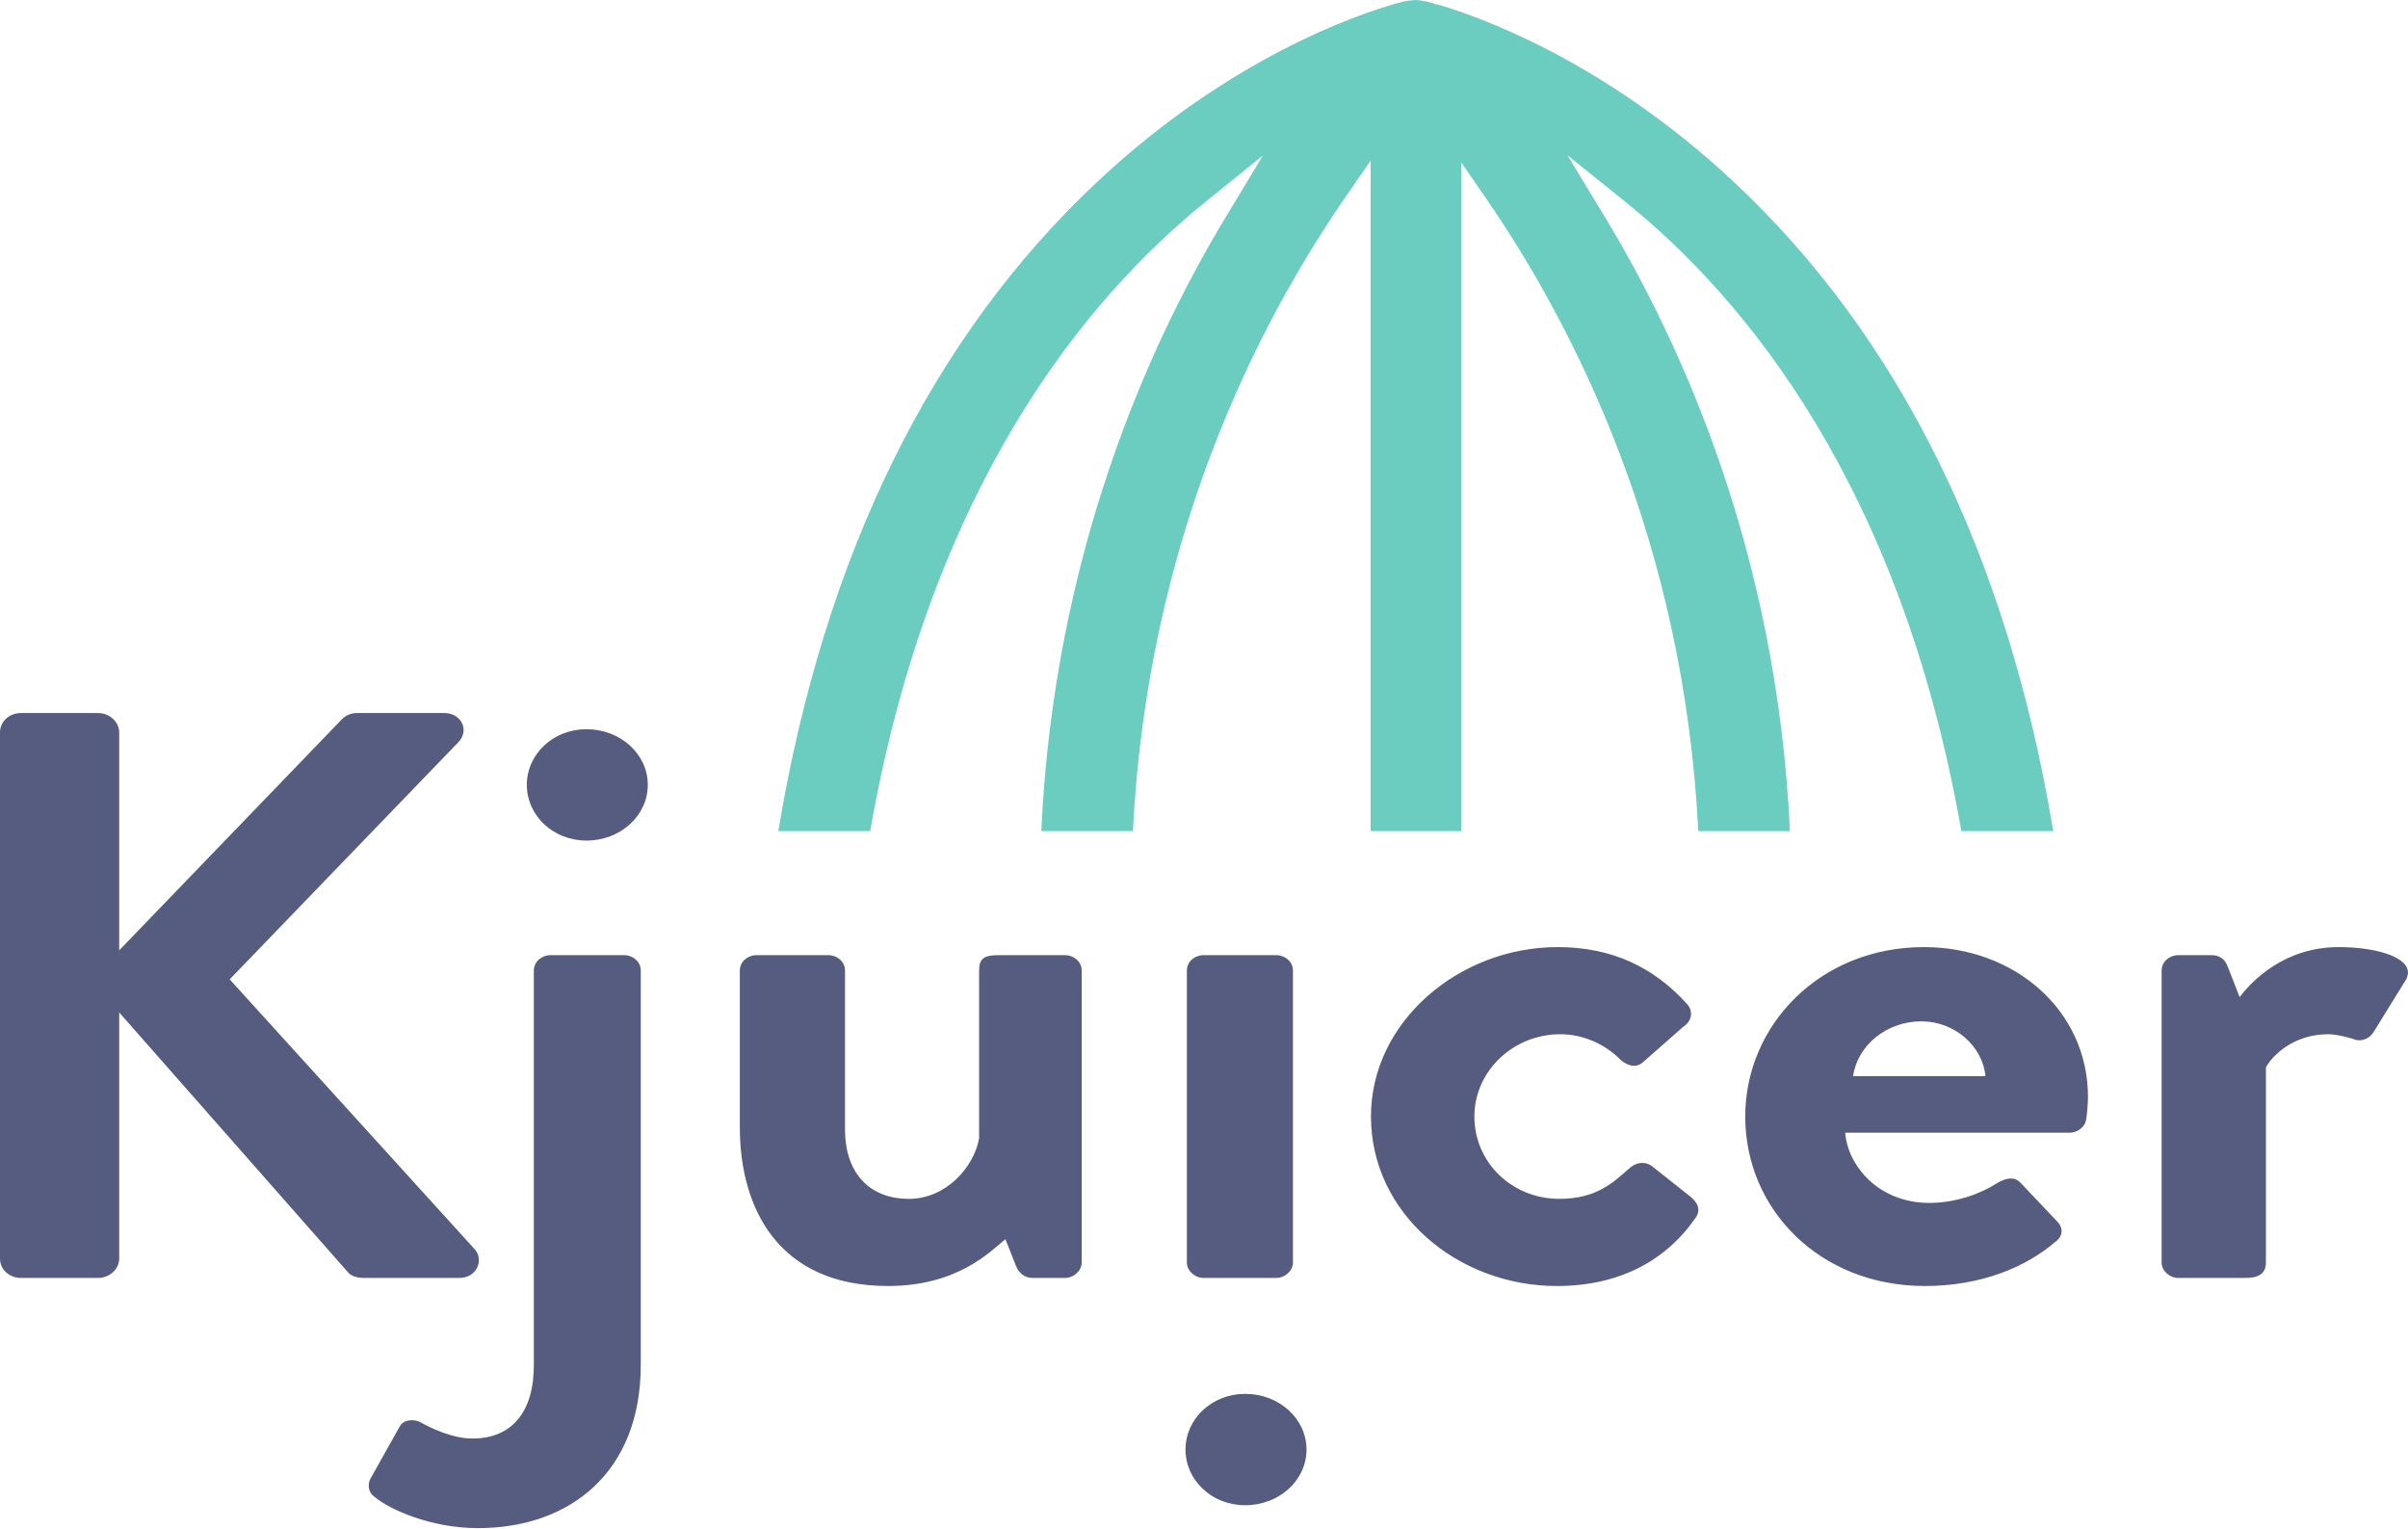
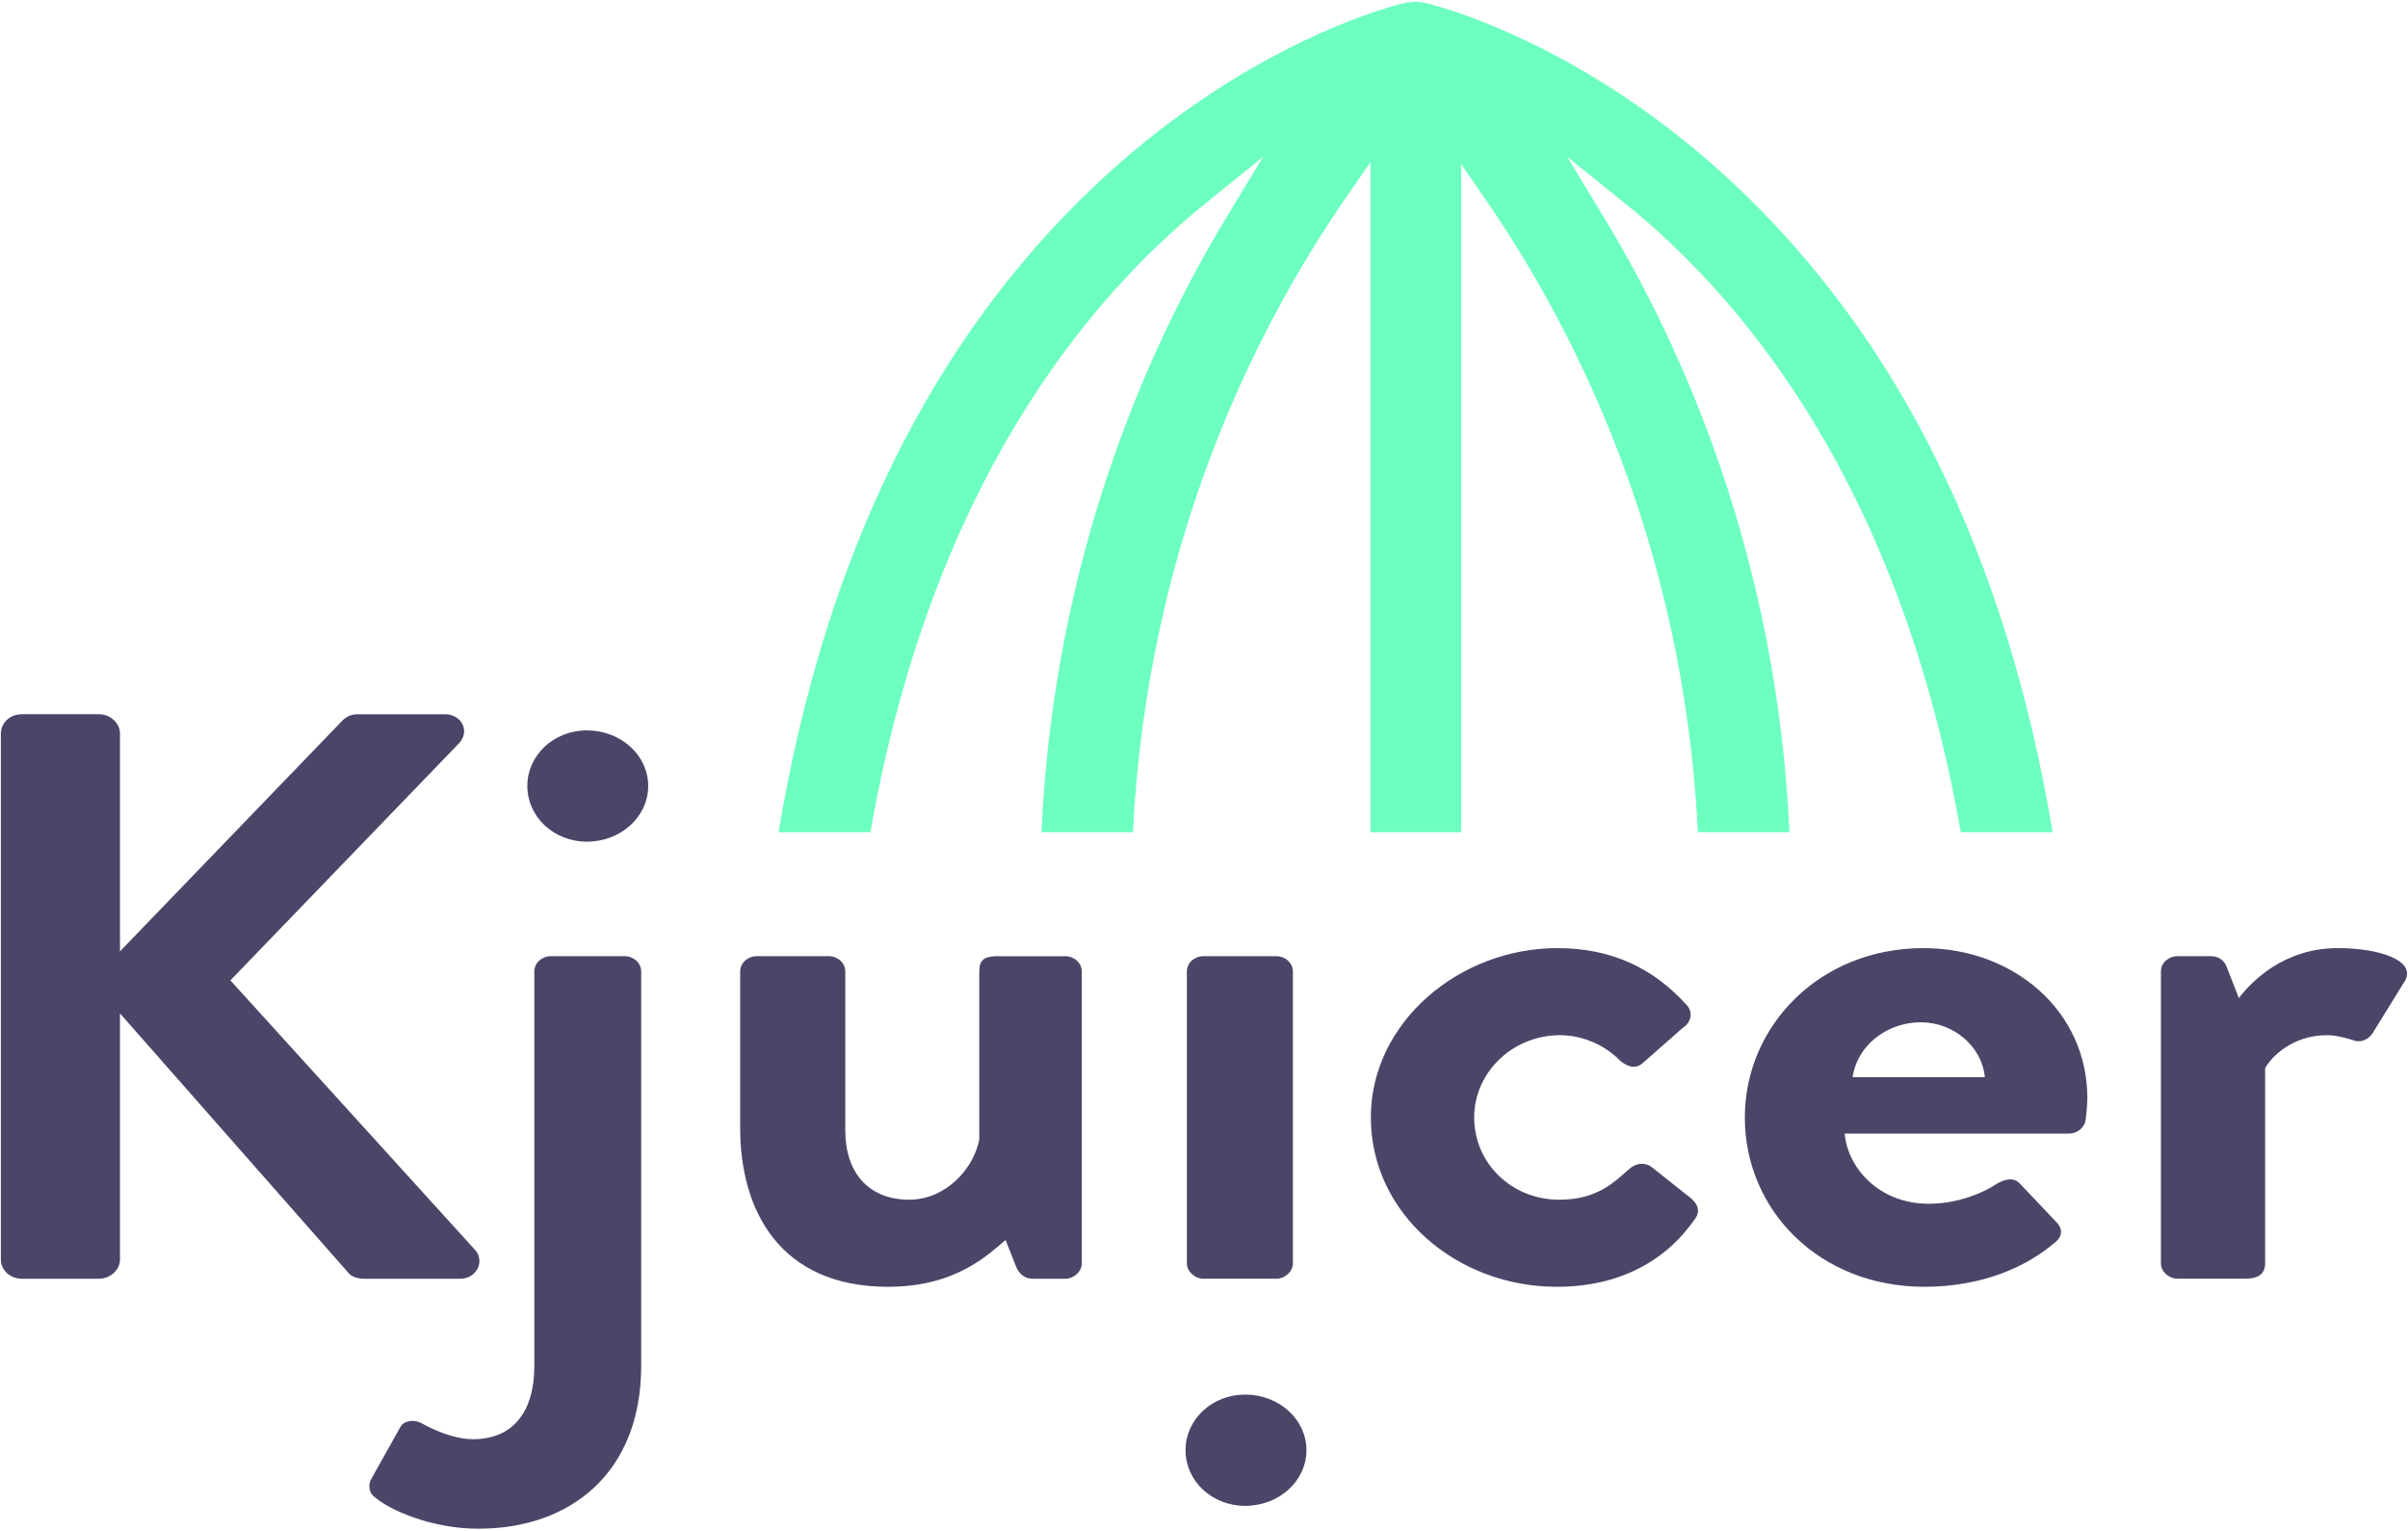
- <svg xmlns="http://www.w3.org/2000/svg" viewBox="0 0 401.28 254.587" height="254.587" width="401.28" xml:space="preserve" id="svg2" version="1.1">
-   <defs id="defs6" />
-   <g transform="matrix(1.333333,0,0,-1.333333,0,254.5867)" id="g10">
-     <g transform="scale(0.1)" id="g12">
-       <path id="path14" style="fill:#565c80;fill-opacity:1;fill-rule:nonzero;stroke:none" d="m 1481.69,98.199 c 0,-38.34 32.88,-69.59 74.54,-69.59 v 0 c 42.7,0 76.69,31.25 76.69,69.59 v 0 c 0,38.289 -33.99,69.571 -76.69,69.571 v 0 c -41.66,0 -74.54,-31.282 -74.54,-69.571 M 688.035,715.922 c -10.965,0 -20.816,-8.063 -20.816,-19.152 v 0 -493.079 c 0,-58.48 -27.414,-91.742 -76.723,-91.742 v 0 c -24.058,0 -50.367,12.082 -64.617,20.172 v 0 c -9.856,5.039 -21.926,2.988 -26.277,-5.062 v 0 L 463.438,62.531 c -4.395,-7.07 -3.321,-18.16 4.394,-23.199 v 0 C 486.426,23.199 539.016,0 597.102,0 v 0 c 116.14,0 203.75,70.621 203.75,203.691 v 0 493.079 c 0,11.089 -9.856,19.152 -20.813,19.152 v 0 h -92.004 z m 559.825,0 c -17.57,0 -24.13,-4.012 -24.13,-19.152 v 0 -209.711 c -6.53,-36.348 -41.63,-75.637 -87.65,-75.637 v 0 c -50.38,0 -79.97,33.289 -79.97,86.719 v 0 198.629 c 0,11.089 -9.82,19.152 -20.82,19.152 v 0 h -89.81 c -10.968,0 -20.824,-8.063 -20.824,-19.152 v 0 -195.61 c 0,-102.851 49.27,-198.629 185.144,-198.629 v 0 c 86.55,0 127.1,42.328 146.81,58.489 v 0 l 13.14,-33.29 c 3.32,-8.082 9.89,-15.121 20.85,-15.121 v 0 h 40.51 c 10.97,0 20.82,9.039 20.82,19.129 v 0 365.032 c 0,11.089 -9.85,19.152 -20.82,19.152 v 0 z m 256.34,0 c -10.97,0 -20.82,-8.063 -20.82,-19.152 v 0 -365.032 c 0,-10.09 9.85,-19.129 20.82,-19.129 v 0 h 90.93 c 10.99,0 20.85,9.039 20.85,19.129 v 0 365.032 c 0,11.089 -9.86,19.152 -20.85,19.152 v 0 z m 209.28,-201.621 c 0,-121.051 108.45,-211.77 232.23,-211.77 v 0 c 77.8,0 135.87,31.25 173.11,84.668 v 0 c 7.67,10.102 3.29,20.172 -7.68,28.262 v 0 l -47.09,37.309 c -8.78,6.031 -19.73,4 -27.41,-3.032 v 0 c -19.71,-17.148 -40.52,-38.316 -87.61,-38.316 v 0 c -59.16,0 -106.29,45.348 -106.29,102.879 v 0 c 0,56.449 48.17,102.82 107.36,102.82 v 0 c 30.7,0 58.05,-14.101 75.58,-32.262 v 0 c 7.68,-6.058 17.56,-11.078 27.42,-3.027 v 0 l 50.38,44.348 c 10.95,7.07 13.16,19.191 5.48,28.23 v 0 c -41.66,46.399 -94.2,71.602 -162.14,71.602 v 0 c -122.71,0 -233.34,-92.762 -233.34,-211.711 M 2401.5,633.25 c 41.63,0 76.65,-31.25 79.94,-68.551 v 0 h -165.4 c 5.45,38.321 41.63,68.551 85.46,68.551 M 2181.26,514.301 c 0,-115.992 93.12,-211.77 224.6,-211.77 v 0 c 71.22,0 127.09,24.219 163.26,55.43 v 0 c 10.92,8.09 8.78,19.187 1.08,26.219 v 0 l -44.92,47.379 c -7.67,8.082 -17.53,6.05 -28.49,0 v 0 c -19.71,-13.11 -51.48,-25.2 -85.43,-25.2 v 0 c -63.55,0 -101.93,46.403 -105.18,87.731 v 0 h 280.43 c 9.89,0 19.75,7.07 20.85,17.148 v 0 c 1.08,7.071 2.18,20.184 2.18,27.211 v 0 c 0,108.922 -92.03,187.563 -204.88,187.563 v 0 c -130.38,0 -223.5,-97.801 -223.5,-211.711 m 617.92,149.211 -15.35,39.289 c -3.29,8.09 -9.89,13.121 -19.71,13.121 v 0 h -41.67 c -10.92,0 -20.77,-8.063 -20.77,-19.152 v 0 -365.032 c 0,-10.09 9.85,-19.129 20.77,-19.129 v 0 h 84.4 c 15.35,0 25.17,5.039 25.17,19.129 v 0 244.032 c 7.68,14.14 33.99,41.351 77.79,41.351 v 0 c 12.04,0 28.49,-5.039 31.77,-6.051 v 0 c 8.79,-4.05 19.72,0 25.21,9.071 v 0 l 40.52,65.558 c 13.14,25.192 -32.88,40.313 -84.32,40.313 v 0 c -67.94,0 -108.5,-42.332 -123.81,-62.5 M 658.438,928.715 c 0,-38.356 32.878,-69.606 74.511,-69.606 v 0 c 42.696,0 76.68,31.25 76.68,69.606 v 0 c 0,38.308 -33.984,69.558 -76.68,69.558 v 0 c -41.633,0 -74.511,-31.25 -74.511,-69.558 m -212.532,89.735 c -9.851,0 -16.426,-5.06 -20.808,-10.09 v 0 L 148.984,721.961 V 994.23 c 0,13.11 -12.031,24.22 -26.281,24.22 v 0 H 26.32 C 10.969,1018.45 0,1007.34 0,994.23 v 0 -657.429 C 0,323.68 10.969,312.609 26.32,312.609 v 0 h 96.383 c 14.25,0 26.281,11.071 26.281,24.192 v 0 307.531 L 434.949,319.648 c 2.18,-3 8.742,-7.039 19.707,-7.039 v 0 H 574.07 c 21.926,0 30.703,22.153 19.746,35.289 v 0 L 287.07,685.699 573.008,982.141 c 14.211,15.113 3.242,36.309 -17.528,36.309 v 0 H 445.906" />
-       <path id="path16" style="fill:#6acdc0;fill-opacity:1;fill-rule:nonzero;stroke:none" d="m 1766.03,1909.06 c -1.94,-0.09 -3.71,-0.22 -5.46,-0.47 v 0 c -1.19,-0.16 -2.36,-0.32 -3.53,-0.61 v 0 l -3.05,-0.54 c -1.9,-0.44 -5.01,-1.24 -9.2,-2.45 v 0 l -0.96,-0.29 c -45.23,-12.75 -205.55,-66.44 -371.22,-221.31 v 0 C 1164.5,1488.74 1030.01,1215.48 972.754,870.949 v 0 h 114.826 c 75.37,430.451 269.01,664.981 419,786.191 v 0 l 71.98,58.16 -46.53,-77.07 c -96.91,-160.34 -214.74,-422.84 -230.57,-767.281 v 0 h 114.47 c 18.15,362.961 154.51,631.441 266.53,793.541 v 0 l 30.6,44.26 V 870.949 h 113.37 v 835.391 l 30.56,-44.34 c 111.6,-161.81 247.41,-429.65 265.6,-791.051 v 0 h 114.51 c -15.9,344.691 -134.15,607.161 -231.41,767.541 v 0 l -46.57,76.85 72.02,-57.91 c 150.5,-121.12 344.81,-355.64 420.22,-786.481 v 0 h 114.85 C 2508.93,1215.39 2374.3,1488.61 2165.84,1683.2 v 0 c -163.15,152.3 -321.46,206.9 -369.8,220.84 v 0 h -2.28 l -2.29,1.3 c -3.9,1.08 -6.74,1.82 -8.5,2.27 v 0 c -1.01,0.02 -2.29,0.12 -3.77,0.41 v 0 c -0.52,0.09 -1.84,0.38 -3.12,0.73 v 0 l -3.76,0.45 c -0.03,-0.04 -1.49,0.12 -2.63,0.25 v 0 c -1.69,-0.19 -2.66,-0.29 -3.66,-0.38" />
+ <svg xmlns="http://www.w3.org/2000/svg" xmlns:xlink="http://www.w3.org/1999/xlink" version="1.1" id="svg2" x="0px" y="0px" width="301.182px" height="191.339px" viewBox="0 0 301.182 191.339" enable-background="new 0 0 301.182 191.339" xml:space="preserve">
+   <g id="g14" transform="matrix(2.765946,0,0,2.545715,-212.7476,-142.2351)">
+     <g>
+       <defs>
+         <path id="SVGID_1_" d="M93.078,90.953c-0.356,0-0.594,0.199-0.752,0.396l0,0l-9.983,11.25V91.904c0-0.515-0.435-0.951-0.95-0.951     l0,0h-3.485c-0.555,0-0.952,0.436-0.952,0.951l0,0v25.825c0,0.515,0.396,0.95,0.952,0.95l0,0h3.485c0.515,0,0.95-0.435,0.95-0.95     l0,0v-12.08l10.339,12.754c0.079,0.118,0.316,0.277,0.712,0.277l0,0h4.317c0.793,0,1.11-0.87,0.714-1.386l0,0l-11.09-13.269     l10.338-11.645c0.514-0.594,0.117-1.426-0.634-1.426l0,0H93.078z M100.762,94.478c0,1.506,1.189,2.734,2.694,2.734l0,0     c1.544,0,2.772-1.228,2.772-2.734l0,0c0-1.505-1.229-2.732-2.772-2.732l0,0C101.951,91.745,100.762,92.973,100.762,94.478      M178.158,104.895l-0.555-1.544c-0.119-0.318-0.358-0.515-0.712-0.515l0,0h-1.507c-0.395,0-0.751,0.316-0.751,0.752l0,0v14.339     c0,0.396,0.356,0.751,0.751,0.751l0,0h3.051c0.555,0,0.91-0.198,0.91-0.751l0,0v-9.586c0.277-0.555,1.229-1.624,2.812-1.624l0,0     c0.435,0,1.03,0.198,1.149,0.238l0,0c0.318,0.159,0.713,0,0.911-0.356l0,0l1.465-2.575c0.475-0.99-1.189-1.584-3.049-1.584l0,0     C180.178,102.44,178.712,104.103,178.158,104.895 M155.818,110.756c0,4.556,3.366,8.319,8.12,8.319l0,0     c2.575,0,4.595-0.951,5.903-2.177l0,0c0.395-0.318,0.317-0.754,0.039-1.03l0,0l-1.624-1.861c-0.278-0.317-0.634-0.237-1.03,0l0,0     c-0.712,0.515-1.861,0.99-3.089,0.99l0,0c-2.297,0-3.685-1.823-3.803-3.446l0,0h10.139c0.358,0,0.714-0.278,0.754-0.674l0,0     c0.039-0.278,0.079-0.793,0.079-1.069l0,0c0-4.279-3.327-7.368-7.407-7.368l0,0C159.185,102.44,155.818,106.282,155.818,110.756      M163.781,106.084c1.505,0,2.771,1.228,2.89,2.693l0,0h-5.98C160.888,107.271,162.196,106.084,163.781,106.084 M138.906,110.756     c0,4.755,3.921,8.319,8.396,8.319l0,0c2.813,0,4.912-1.228,6.258-3.326l0,0c0.278-0.397,0.119-0.793-0.278-1.11l0,0l-1.702-1.465     c-0.317-0.237-0.714-0.157-0.991,0.119l0,0c-0.712,0.674-1.465,1.505-3.167,1.505l0,0c-2.139,0-3.843-1.781-3.843-4.041l0,0     c0-2.218,1.741-4.039,3.881-4.039l0,0c1.11,0,2.099,0.554,2.733,1.267l0,0c0.277,0.238,0.635,0.435,0.991,0.119l0,0l1.821-1.742     c0.396-0.278,0.476-0.754,0.198-1.109l0,0c-1.506-1.823-3.406-2.813-5.862-2.813l0,0     C142.906,102.44,138.906,106.084,138.906,110.756 M131.34,102.836c-0.396,0-0.753,0.316-0.753,0.752l0,0v14.339     c0,0.396,0.356,0.751,0.753,0.751l0,0h3.287c0.398,0,0.754-0.355,0.754-0.751l0,0v-14.339c0-0.436-0.356-0.752-0.754-0.752l0,0     H131.34z M122.072,102.836c-0.635,0-0.872,0.158-0.872,0.752l0,0v8.238c-0.236,1.428-1.505,2.971-3.169,2.971l0,0     c-1.821,0-2.891-1.308-2.891-3.406l0,0v-7.803c0-0.436-0.355-0.752-0.753-0.752l0,0h-3.247c-0.396,0-0.753,0.316-0.753,0.752l0,0     v7.684c0,4.04,1.781,7.803,6.694,7.803l0,0c3.129,0,4.595-1.663,5.308-2.297l0,0l0.475,1.308c0.12,0.317,0.358,0.594,0.754,0.594     l0,0h1.465c0.396,0,0.753-0.355,0.753-0.751l0,0v-14.339c0-0.436-0.356-0.752-0.753-0.752l0,0H122.072z M101.832,102.836     c-0.396,0-0.753,0.316-0.753,0.752l0,0v19.369c0,2.297-0.991,3.604-2.774,3.604l0,0c-0.87,0-1.821-0.475-2.336-0.793l0,0     c-0.356-0.198-0.793-0.117-0.95,0.199l0,0l-1.307,2.535c-0.159,0.278-0.12,0.714,0.159,0.911l0,0     c0.672,0.634,2.574,1.545,4.674,1.545l0,0c4.199,0,7.366-2.774,7.366-8.001l0,0v-19.369c0-0.436-0.356-0.752-0.752-0.752l0,0     H101.832L101.832,102.836z M130.526,127.101c0,1.506,1.189,2.734,2.695,2.734l0,0c1.544,0,2.773-1.228,2.773-2.734l0,0     c0-1.504-1.229-2.732-2.773-2.732l0,0C131.715,124.369,130.526,125.598,130.526,127.101" />
+       </defs>
+       <use xlink:href="#SVGID_1_" overflow="visible" fill="#4B4668" />
+       <clipPath id="SVGID_2_">
+         <use xlink:href="#SVGID_1_" overflow="visible" />
+       </clipPath>
    </g>
  </g>
+   <path fill="#6CFFC0" d="M176.714,0.243c-0.193,0.009-0.37,0.022-0.546,0.047l0,0c-0.118,0.016-0.235,0.032-0.353,0.061l0,0  l-0.305,0.054c-0.19,0.044-0.501,0.124-0.92,0.245l0,0l-0.097,0.029c-4.522,1.276-20.555,6.644-37.122,22.132l0,0  c-20.811,19.465-34.26,46.79-39.985,81.244l0,0h11.482c7.537-43.045,26.901-66.498,41.9-78.619l0,0l7.198-5.817l-4.653,7.707  c-9.691,16.035-21.475,42.284-23.058,76.729l0,0h11.447c1.815-36.296,15.451-63.144,26.653-79.354l0,0l3.06-4.426v83.78h11.337  V20.516l3.057,4.433c11.16,16.181,24.741,42.965,26.56,79.105l0,0h11.451c-1.59-34.47-13.415-60.716-23.141-76.754l0,0l-4.657-7.685  l7.202,5.792c15.05,12.111,34.48,35.564,42.021,78.647l0,0h11.485c-5.729-34.444-19.191-61.766-40.037-81.225l0,0  C200.38,7.6,184.549,2.139,179.715,0.745l0,0h-0.228l-0.229-0.13c-0.391-0.108-0.675-0.181-0.851-0.226l0,0  c-0.101-0.003-0.229-0.013-0.377-0.041l0,0c-0.052-0.01-0.184-0.039-0.312-0.073l0,0l-0.376-0.045  c-0.004,0.003-0.149-0.013-0.264-0.025l0,0C176.911,0.223,176.814,0.233,176.714,0.243" />
</svg>
